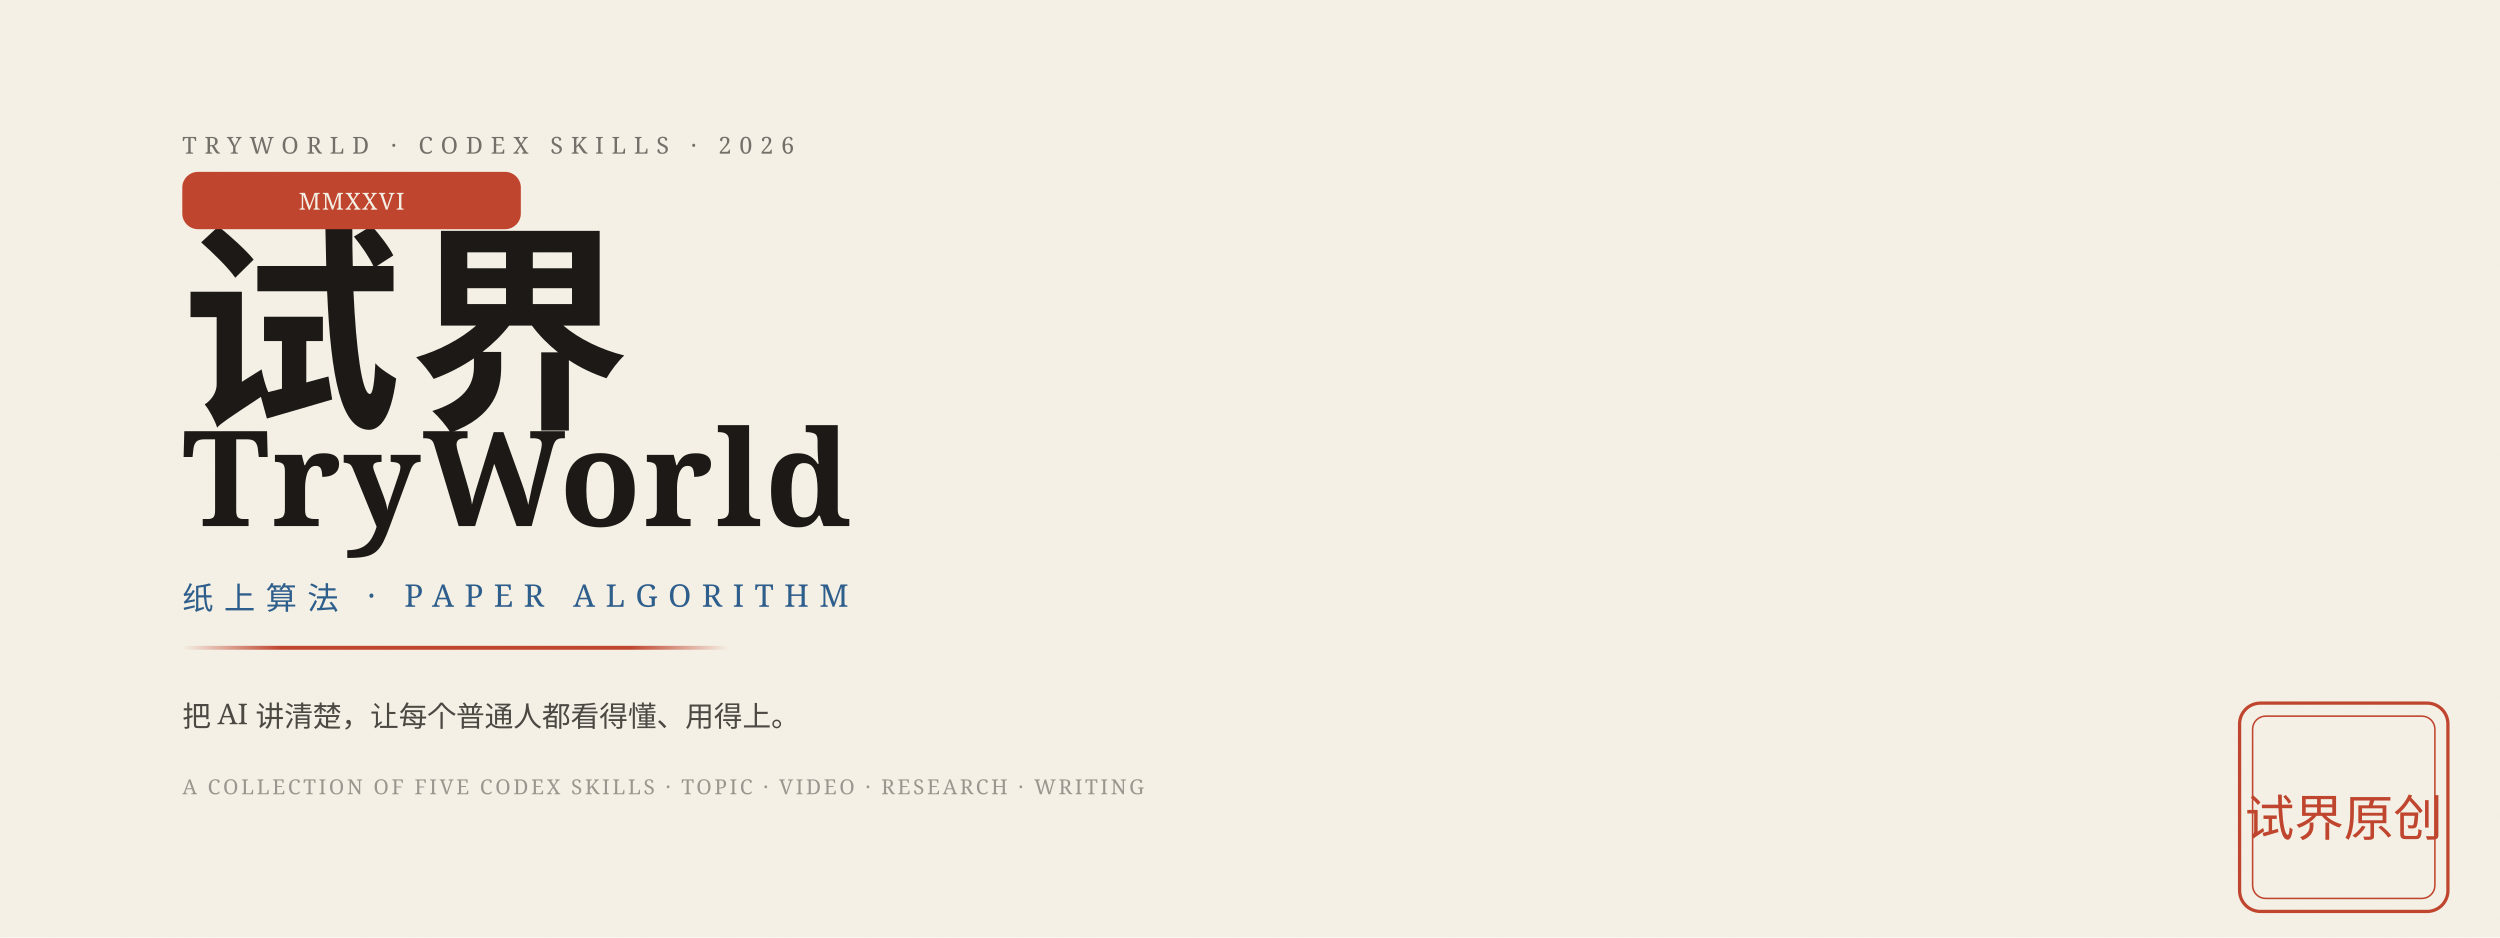
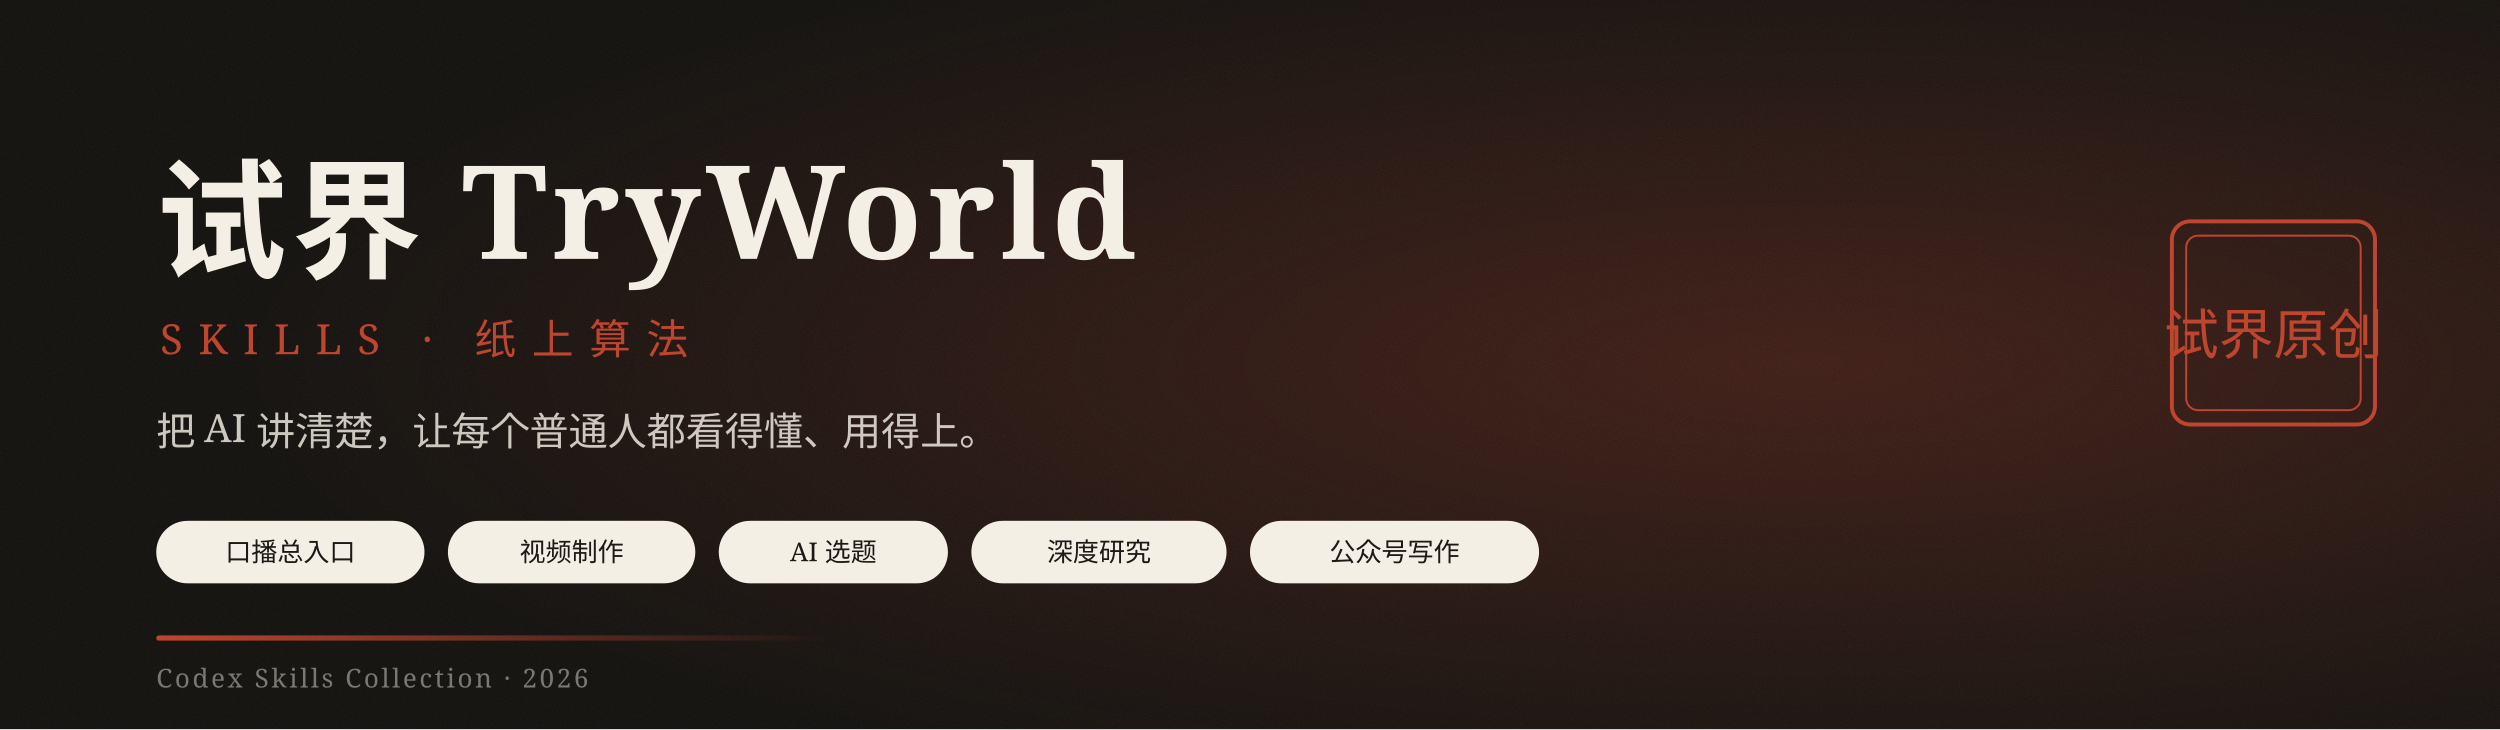
- <svg xmlns="http://www.w3.org/2000/svg" width="1920" height="720" viewBox="0 0 1920 720">
+ <svg xmlns="http://www.w3.org/2000/svg" width="1920" height="560" viewBox="0 0 1920 560">
  <defs>
    <filter id="grain" x="0" y="0" width="100%" height="100%">
-       <feTurbulence type="fractalNoise" baseFrequency="0.92" numOctaves="2" stitchTiles="stitch" />
-       <feColorMatrix type="matrix" values="0 0 0 0 0.96  0 0 0 0 0.94  0 0 0 0 0.89  0 0 0 0.07 0" />
+       <feTurbulence type="fractalNoise" baseFrequency="0.8" numOctaves="2" stitchTiles="stitch" />
+       <feColorMatrix type="matrix" values="0 0 0 0 1  0 0 0 0 0.95  0 0 0 0 0.89  0 0 0 0.05 0" />
    </filter>
-     <linearGradient id="ruleGrad" x1="0" y1="0" x2="1" y2="0">
-       <stop offset="0" stop-color="#C0452F" stop-opacity="0" />
-       <stop offset="0.18" stop-color="#C0452F" stop-opacity="1" />
-       <stop offset="0.82" stop-color="#C0452F" stop-opacity="1" />
-       <stop offset="1" stop-color="#C0452F" stop-opacity="0" />
+     <radialGradient id="glow" cx="0.72" cy="0.5" r="0.62">
+       <stop offset="0%" stop-color="#C0452F" stop-opacity="0.26" />
+       <stop offset="100%" stop-color="#C0452F" stop-opacity="0" />
+     </radialGradient>
+     <linearGradient id="rule" x1="0" y1="0" x2="1" y2="0">
+       <stop offset="0%" stop-color="#C0452F" />
+       <stop offset="100%" stop-color="#C0452F" stop-opacity="0" />
    </linearGradient>
  </defs>
-   <rect width="1920" height="720" fill="#F4EFE4" />
-   <rect width="1920" height="720" filter="url(#grain)" />
-   <g font-family="'Noto Serif SC','Songti SC','SimSun',Georgia, serif">
-     <text x="140" y="118" font-size="18" fill="#1C1916" opacity="0.6" letter-spacing="6">TRYWORLD · CODEX SKILLS · 2026</text>
-     <text x="138" y="316" font-size="170" font-weight="700" fill="#1C1916" letter-spacing="6">试界</text>
-     <text x="140" y="404" font-size="102" font-weight="600" fill="#1C1916" letter-spacing="2">TryWorld</text>
-     <text x="140" y="468" font-size="24" fill="#2E5E8C" letter-spacing="8">纸上算法 · PAPER ALGORITHM</text>
-     <rect x="140" y="496" width="420" height="3" fill="url(#ruleGrad)" />
-     <text x="140" y="558" font-size="22" fill="#1C1916" opacity="0.78">把 AI 讲清楚，让每个普通人都看得懂、用得上。</text>
-     <text x="140" y="610" font-size="16" fill="#1C1916" opacity="0.42" letter-spacing="2">A COLLECTION OF FIVE CODEX SKILLS · TOPIC · VIDEO · RESEARCH · WRITING</text>
+   <rect width="1920" height="560" fill="#12100D" />
+   <rect width="1920" height="560" fill="url(#glow)" />
+   <rect width="1920" height="560" filter="url(#grain)" />
+   <g font-family="Georgia, 'Noto Serif SC', 'Songti SC', 'SimSun', serif">
+     <text x="120" y="206" font-size="100" font-weight="700" fill="#F4EFE4" letter-spacing="4">试界 TryWorld</text>
+     <text x="123" y="272" font-size="32" fill="#C0452F" letter-spacing="12">SKILLS · 纸上算法</text>
+     <text x="120" y="342" font-size="30" fill="rgba(244,239,228,0.82)">把 AI 讲清楚，让每个普通人都看得懂、用得上。</text>
+     <g font-size="20" font-family="'Noto Serif SC','Songti SC','SimSun',serif">
+       <rect x="120" y="400" width="206" height="48" rx="24" fill="#F4EFE4" />
+       <text x="223" y="431" text-anchor="middle" fill="#1C1916">口播总入口</text>
+       <rect x="344" y="400" width="190" height="48" rx="24" fill="#F4EFE4" />
+       <text x="439" y="431" text-anchor="middle" fill="#1C1916">视频制作</text>
+       <rect x="552" y="400" width="176" height="48" rx="24" fill="#F4EFE4" />
+       <text x="640" y="431" text-anchor="middle" fill="#1C1916">AI 选题</text>
+       <rect x="746" y="400" width="196" height="48" rx="24" fill="#F4EFE4" />
+       <text x="844" y="431" text-anchor="middle" fill="#1C1916">深度研究</text>
+       <rect x="960" y="400" width="222" height="48" rx="24" fill="#F4EFE4" />
+       <text x="1071" y="431" text-anchor="middle" fill="#1C1916">公众号写作</text>
+     </g>
  </g>
-   <g transform="translate(1720, 540)">
-     <rect x="0" y="0" width="160" height="160" rx="16" fill="none" stroke="#C0452F" stroke-width="2.5" />
-     <rect x="10" y="10" width="140" height="140" rx="10" fill="none" stroke="#C0452F" stroke-width="1.2" />
-     <text x="80" y="102" font-size="38" fill="#C0452F" text-anchor="middle" font-family="'Noto Serif SC','Songti SC','SimSun',serif">试界原创</text>
+   <g transform="translate(1668, 170)">
+     <rect x="0" y="0" width="156" height="156" rx="14" fill="none" stroke="#C0452F" stroke-width="3" />
+     <rect x="11" y="11" width="134" height="134" rx="9" fill="none" stroke="#C0452F" stroke-width="1.5" />
+     <text x="78" y="102" font-size="42" fill="#C0452F" text-anchor="middle" font-family="'Noto Serif SC','Songti SC','SimSun',serif">试界原创</text>
  </g>
-   <g transform="translate(140, 132)">
-     <rect x="0" y="0" width="260" height="44" rx="12" fill="#C0452F" />
-     <text x="130" y="29" font-size="18" fill="#F4EFE4" text-anchor="middle" font-family="Georgia, serif" letter-spacing="1">MMXXVI</text>
-   </g>
+   <rect x="120" y="488" width="520" height="4" rx="2" fill="url(#rule)" />
+   <text x="120" y="528" font-size="20" fill="rgba(244,239,228,0.45)" letter-spacing="2" font-family="'Noto Serif SC','Songti SC','SimSun',serif">Codex Skills Collection · 2026</text>
</svg>
